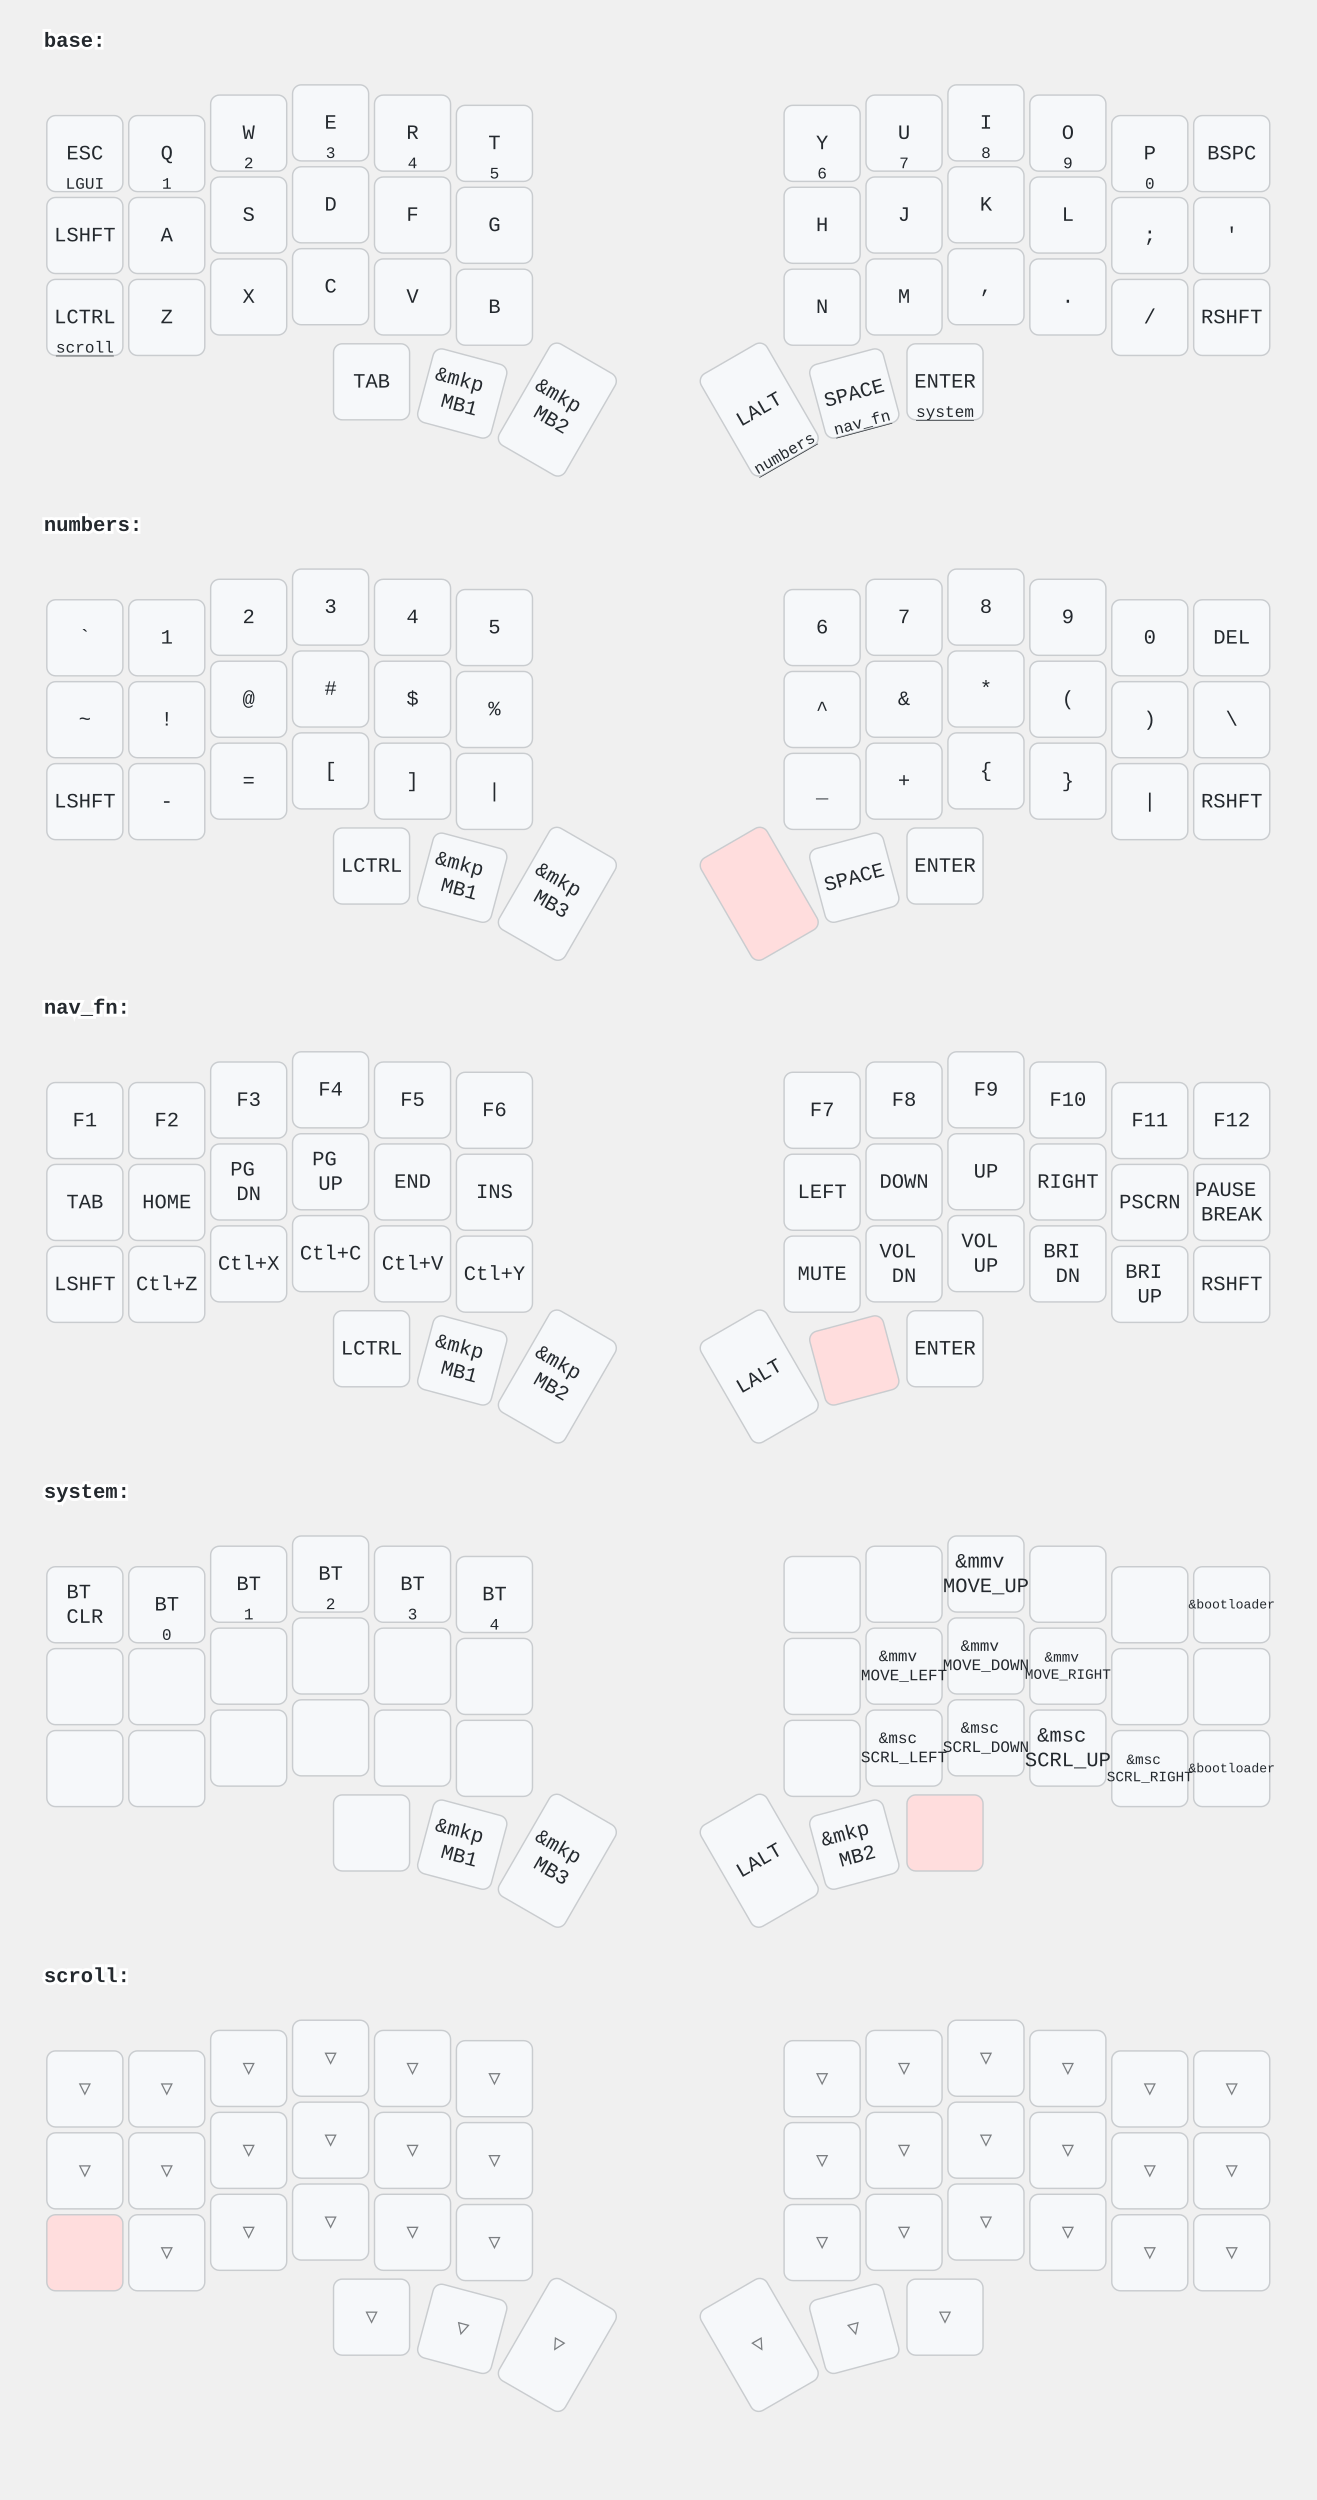
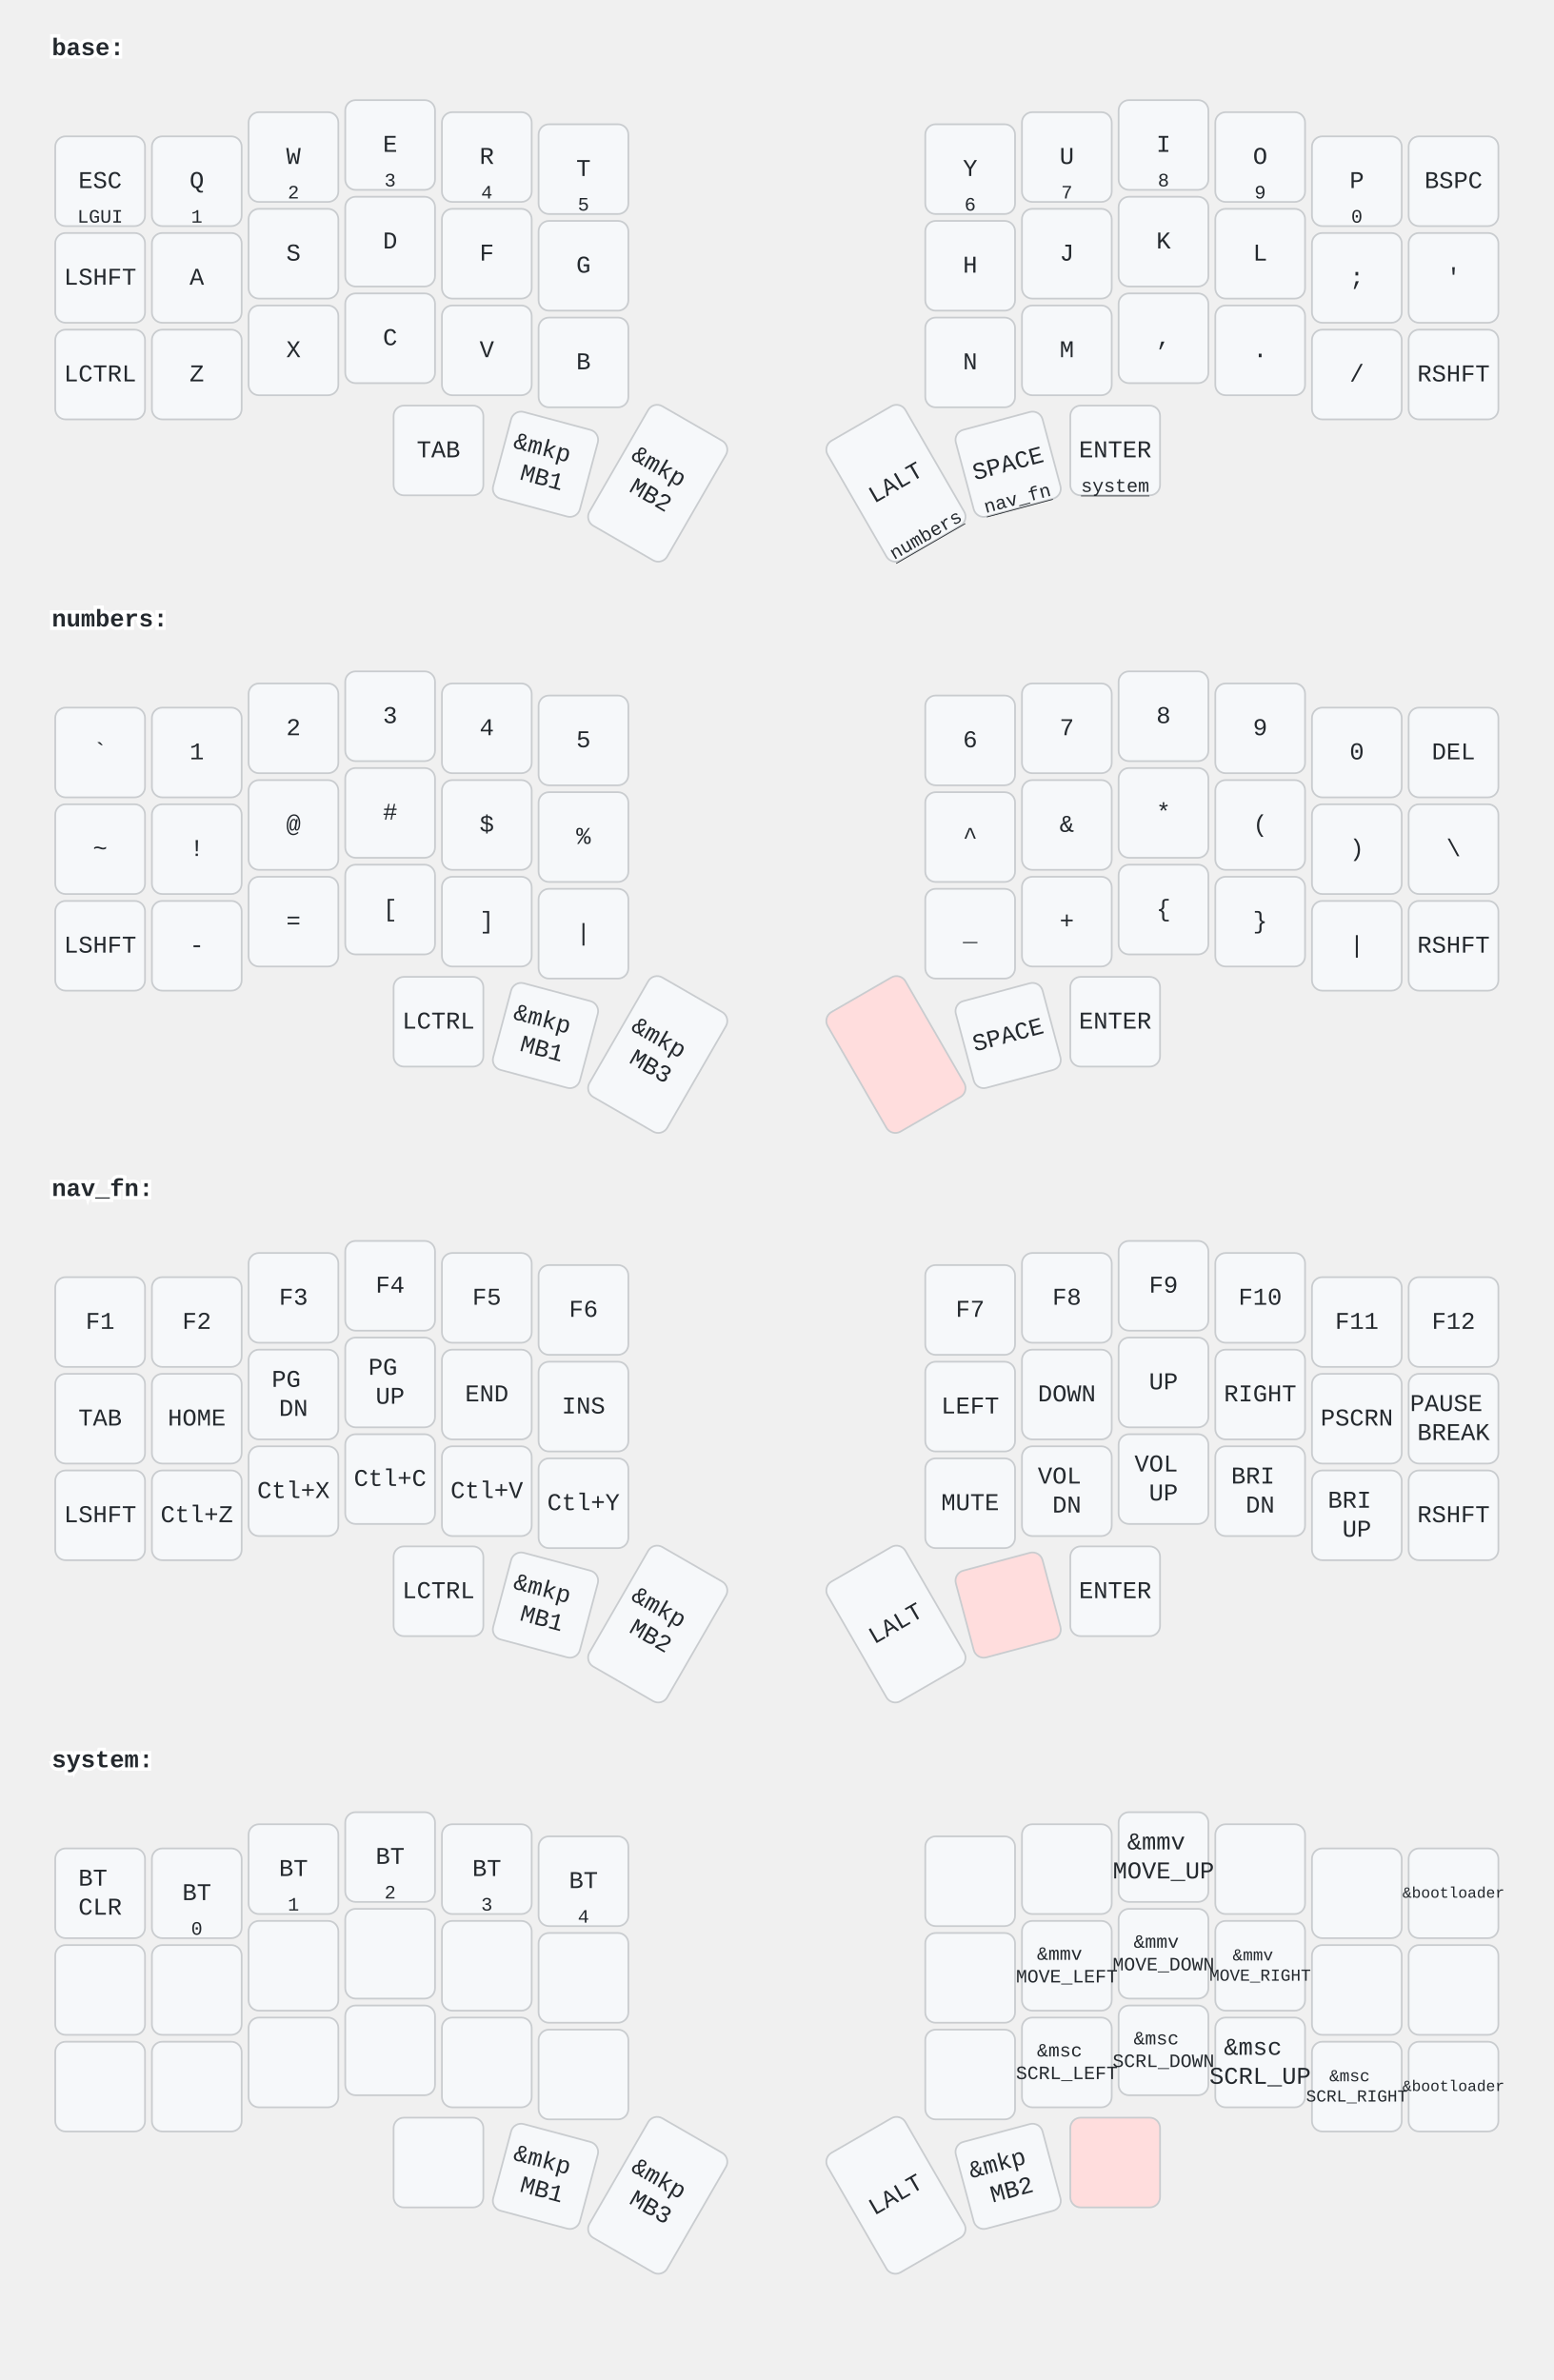
- <svg xmlns="http://www.w3.org/2000/svg" width="900" height="1709" viewBox="0 0 900 1709" class="keymap">
+ <svg xmlns="http://www.w3.org/2000/svg" width="900" height="1379" viewBox="0 0 900 1379" class="keymap">
  <style>/* inherit to force styles through use tags */
svg path {
    fill: inherit;
}

/* font and background color specifications */
svg.keymap {
    font-family: SFMono-Regular,Consolas,Liberation Mono,Menlo,monospace;
    font-size: 14px;
    font-kerning: normal;
    text-rendering: optimizeLegibility;
    fill: #24292e;
}

/* default key styling */
rect.key {
    fill: #f6f8fa;
}

rect.key, rect.combo {
    stroke: #c9cccf;
    stroke-width: 1;
}

/* default key side styling, only used is draw_key_sides is set */
rect.side {
    filter: brightness(90%);
}

/* color accent for combo boxes */
rect.combo, rect.combo-separate {
    fill: #cdf;
}

/* color accent for held keys */
rect.held, rect.combo.held {
    fill: #fdd;
}

/* color accent for ghost (optional) keys */
rect.ghost, rect.combo.ghost {
    stroke-dasharray: 4, 4;
    stroke-width: 2;
}

text {
    text-anchor: middle;
    dominant-baseline: middle;
}

/* styling for layer labels */
text.label {
    font-weight: bold;
    text-anchor: start;
    stroke: white;
    stroke-width: 4;
    paint-order: stroke;
}

/* styling for optional footer */
text.footer {
    text-anchor: end;
    dominant-baseline: auto;
    stroke: white;
    stroke-width: 4;
    paint-order: stroke;
}

/* styling for combo tap, and key non-tap label text */
text.combo, text.hold, text.shifted, text.left, text.right, text.tl, text.tr, text.bl, text.br {
    font-size: 11px;
}

text.hold, text.bl, text.br {
    text-anchor: middle;
    dominant-baseline: auto;
}

text.shifted, text.tl, text.tr {
    text-anchor: middle;
    dominant-baseline: hanging;
}

text.left, text.tl, text.bl {
    text-anchor: start;
}

text.right, text.tr, text.br {
    text-anchor: end;
}

text.layer-activator {
    text-decoration: underline;
}

/* styling for hold/shifted label text in combo box */
text.combo.hold, text.combo.shifted, text.combo.left, text.combo.right {
    font-size: 8px;
}

/* lighter symbol for transparent keys */
text.trans {
    fill: #7b7e81;
}

/* styling for combo dendrons */
path.combo {
    stroke-width: 1;
    stroke: gray;
    fill: none;
}

/* Start Tabler Icons Cleanup */
/* cannot use height/width with glyphs */
.icon-tabler &gt; path {
    fill: inherit;
    stroke: inherit;
    stroke-width: 2;
}
/* hide tabler's default box */
.icon-tabler &gt; path[stroke="none"][fill="none"] {
    visibility: hidden;
}
/* End Tabler Icons Cleanup */
</style>
  <g transform="translate(30, 0)" class="layer-base">
    <text x="0" y="28" class="label" id="base">base:</text>
    <g transform="translate(0, 56)">
      <g transform="translate(28, 49)" class="key keypos-0">
        <rect rx="6" ry="6" x="-26" y="-26" width="52" height="52" class="key" />
        <text x="0" y="0" class="key tap">ESC</text>
        <text x="0" y="24" class="key hold">LGUI</text>
      </g>
      <g transform="translate(84, 49)" class="key keypos-1">
        <rect rx="6" ry="6" x="-26" y="-26" width="52" height="52" class="key" />
        <text x="0" y="0" class="key tap">Q</text>
        <text x="0" y="24" class="key hold">1</text>
      </g>
      <g transform="translate(140, 35)" class="key keypos-2">
        <rect rx="6" ry="6" x="-26" y="-26" width="52" height="52" class="key" />
        <text x="0" y="0" class="key tap">W</text>
        <text x="0" y="24" class="key hold">2</text>
      </g>
      <g transform="translate(196, 28)" class="key keypos-3">
        <rect rx="6" ry="6" x="-26" y="-26" width="52" height="52" class="key" />
        <text x="0" y="0" class="key tap">E</text>
        <text x="0" y="24" class="key hold">3</text>
      </g>
      <g transform="translate(252, 35)" class="key keypos-4">
        <rect rx="6" ry="6" x="-26" y="-26" width="52" height="52" class="key" />
        <text x="0" y="0" class="key tap">R</text>
        <text x="0" y="24" class="key hold">4</text>
      </g>
      <g transform="translate(308, 42)" class="key keypos-5">
        <rect rx="6" ry="6" x="-26" y="-26" width="52" height="52" class="key" />
        <text x="0" y="0" class="key tap">T</text>
        <text x="0" y="24" class="key hold">5</text>
      </g>
      <g transform="translate(532, 42)" class="key keypos-6">
        <rect rx="6" ry="6" x="-26" y="-26" width="52" height="52" class="key" />
        <text x="0" y="0" class="key tap">Y</text>
        <text x="0" y="24" class="key hold">6</text>
      </g>
      <g transform="translate(588, 35)" class="key keypos-7">
        <rect rx="6" ry="6" x="-26" y="-26" width="52" height="52" class="key" />
        <text x="0" y="0" class="key tap">U</text>
        <text x="0" y="24" class="key hold">7</text>
      </g>
      <g transform="translate(644, 28)" class="key keypos-8">
        <rect rx="6" ry="6" x="-26" y="-26" width="52" height="52" class="key" />
        <text x="0" y="0" class="key tap">I</text>
        <text x="0" y="24" class="key hold">8</text>
      </g>
      <g transform="translate(700, 35)" class="key keypos-9">
        <rect rx="6" ry="6" x="-26" y="-26" width="52" height="52" class="key" />
        <text x="0" y="0" class="key tap">O</text>
        <text x="0" y="24" class="key hold">9</text>
      </g>
      <g transform="translate(756, 49)" class="key keypos-10">
        <rect rx="6" ry="6" x="-26" y="-26" width="52" height="52" class="key" />
        <text x="0" y="0" class="key tap">P</text>
        <text x="0" y="24" class="key hold">0</text>
      </g>
      <g transform="translate(812, 49)" class="key keypos-11">
        <rect rx="6" ry="6" x="-26" y="-26" width="52" height="52" class="key" />
        <text x="0" y="0" class="key tap">BSPC</text>
      </g>
      <g transform="translate(28, 105)" class="key keypos-12">
        <rect rx="6" ry="6" x="-26" y="-26" width="52" height="52" class="key" />
        <text x="0" y="0" class="key tap">LSHFT</text>
      </g>
      <g transform="translate(84, 105)" class="key keypos-13">
        <rect rx="6" ry="6" x="-26" y="-26" width="52" height="52" class="key" />
        <text x="0" y="0" class="key tap">A</text>
      </g>
      <g transform="translate(140, 91)" class="key keypos-14">
        <rect rx="6" ry="6" x="-26" y="-26" width="52" height="52" class="key" />
        <text x="0" y="0" class="key tap">S</text>
      </g>
      <g transform="translate(196, 84)" class="key keypos-15">
        <rect rx="6" ry="6" x="-26" y="-26" width="52" height="52" class="key" />
        <text x="0" y="0" class="key tap">D</text>
      </g>
      <g transform="translate(252, 91)" class="key keypos-16">
        <rect rx="6" ry="6" x="-26" y="-26" width="52" height="52" class="key" />
        <text x="0" y="0" class="key tap">F</text>
      </g>
      <g transform="translate(308, 98)" class="key keypos-17">
        <rect rx="6" ry="6" x="-26" y="-26" width="52" height="52" class="key" />
        <text x="0" y="0" class="key tap">G</text>
      </g>
      <g transform="translate(532, 98)" class="key keypos-18">
        <rect rx="6" ry="6" x="-26" y="-26" width="52" height="52" class="key" />
        <text x="0" y="0" class="key tap">H</text>
      </g>
      <g transform="translate(588, 91)" class="key keypos-19">
        <rect rx="6" ry="6" x="-26" y="-26" width="52" height="52" class="key" />
        <text x="0" y="0" class="key tap">J</text>
      </g>
      <g transform="translate(644, 84)" class="key keypos-20">
        <rect rx="6" ry="6" x="-26" y="-26" width="52" height="52" class="key" />
        <text x="0" y="0" class="key tap">K</text>
      </g>
      <g transform="translate(700, 91)" class="key keypos-21">
        <rect rx="6" ry="6" x="-26" y="-26" width="52" height="52" class="key" />
        <text x="0" y="0" class="key tap">L</text>
      </g>
      <g transform="translate(756, 105)" class="key keypos-22">
        <rect rx="6" ry="6" x="-26" y="-26" width="52" height="52" class="key" />
        <text x="0" y="0" class="key tap">;</text>
      </g>
      <g transform="translate(812, 105)" class="key keypos-23">
        <rect rx="6" ry="6" x="-26" y="-26" width="52" height="52" class="key" />
        <text x="0" y="0" class="key tap">'</text>
      </g>
      <g transform="translate(28, 161)" class="key keypos-24">
        <rect rx="6" ry="6" x="-26" y="-26" width="52" height="52" class="key" />
        <text x="0" y="0" class="key tap">LCTRL</text>
-         <a href="#scroll">
-           <text x="0" y="24" class="key hold layer-activator">scroll</text>
-         </a>
      </g>
      <g transform="translate(84, 161)" class="key keypos-25">
        <rect rx="6" ry="6" x="-26" y="-26" width="52" height="52" class="key" />
        <text x="0" y="0" class="key tap">Z</text>
      </g>
      <g transform="translate(140, 147)" class="key keypos-26">
        <rect rx="6" ry="6" x="-26" y="-26" width="52" height="52" class="key" />
        <text x="0" y="0" class="key tap">X</text>
      </g>
      <g transform="translate(196, 140)" class="key keypos-27">
        <rect rx="6" ry="6" x="-26" y="-26" width="52" height="52" class="key" />
        <text x="0" y="0" class="key tap">C</text>
      </g>
      <g transform="translate(252, 147)" class="key keypos-28">
        <rect rx="6" ry="6" x="-26" y="-26" width="52" height="52" class="key" />
        <text x="0" y="0" class="key tap">V</text>
      </g>
      <g transform="translate(308, 154)" class="key keypos-29">
        <rect rx="6" ry="6" x="-26" y="-26" width="52" height="52" class="key" />
        <text x="0" y="0" class="key tap">B</text>
      </g>
      <g transform="translate(532, 154)" class="key keypos-30">
        <rect rx="6" ry="6" x="-26" y="-26" width="52" height="52" class="key" />
        <text x="0" y="0" class="key tap">N</text>
      </g>
      <g transform="translate(588, 147)" class="key keypos-31">
        <rect rx="6" ry="6" x="-26" y="-26" width="52" height="52" class="key" />
        <text x="0" y="0" class="key tap">M</text>
      </g>
      <g transform="translate(644, 140)" class="key keypos-32">
        <rect rx="6" ry="6" x="-26" y="-26" width="52" height="52" class="key" />
        <text x="0" y="0" class="key tap">,</text>
      </g>
      <g transform="translate(700, 147)" class="key keypos-33">
        <rect rx="6" ry="6" x="-26" y="-26" width="52" height="52" class="key" />
        <text x="0" y="0" class="key tap">.</text>
      </g>
      <g transform="translate(756, 161)" class="key keypos-34">
        <rect rx="6" ry="6" x="-26" y="-26" width="52" height="52" class="key" />
        <text x="0" y="0" class="key tap">/</text>
      </g>
      <g transform="translate(812, 161)" class="key keypos-35">
        <rect rx="6" ry="6" x="-26" y="-26" width="52" height="52" class="key" />
        <text x="0" y="0" class="key tap">RSHFT</text>
      </g>
      <g transform="translate(224, 205)" class="key keypos-36">
        <rect rx="6" ry="6" x="-26" y="-26" width="52" height="52" class="key" />
        <text x="0" y="0" class="key tap">TAB</text>
      </g>
      <g transform="translate(286, 213) rotate(15.0)" class="key keypos-37">
        <rect rx="6" ry="6" x="-26" y="-26" width="52" height="52" class="key" />
        <text x="0" y="0" class="key tap">
          <tspan x="0" dy="-0.6em">&amp;mkp</tspan>
          <tspan x="0" dy="1.2em">MB1</tspan>
        </text>
      </g>
      <g transform="translate(351, 224) rotate(30.0)" class="key keypos-38">
        <rect rx="6" ry="6" x="-26" y="-40" width="52" height="80" class="key" />
        <text x="0" y="0" class="key tap">
          <tspan x="0" dy="-0.6em">&amp;mkp</tspan>
          <tspan x="0" dy="1.2em">MB2</tspan>
        </text>
      </g>
      <g transform="translate(489, 224) rotate(-30.0)" class="key keypos-39">
        <rect rx="6" ry="6" x="-26" y="-40" width="52" height="80" class="key" />
        <text x="0" y="0" class="key tap">LALT</text>
        <a href="#numbers">
          <text x="0" y="38" class="key hold layer-activator">numbers</text>
        </a>
      </g>
      <g transform="translate(554, 213) rotate(-15.0)" class="key keypos-40">
        <rect rx="6" ry="6" x="-26" y="-26" width="52" height="52" class="key" />
        <text x="0" y="0" class="key tap">SPACE</text>
        <a href="#nav_fn">
          <text x="0" y="24" class="key hold layer-activator">nav_fn</text>
        </a>
      </g>
      <g transform="translate(616, 205)" class="key keypos-41">
        <rect rx="6" ry="6" x="-26" y="-26" width="52" height="52" class="key" />
        <text x="0" y="0" class="key tap">ENTER</text>
        <a href="#system">
          <text x="0" y="24" class="key hold layer-activator">system</text>
        </a>
      </g>
    </g>
  </g>
  <g transform="translate(30, 331)" class="layer-numbers">
    <text x="0" y="28" class="label" id="numbers">numbers:</text>
    <g transform="translate(0, 56)">
      <g transform="translate(28, 49)" class="key keypos-0">
        <rect rx="6" ry="6" x="-26" y="-26" width="52" height="52" class="key" />
        <text x="0" y="0" class="key tap">`</text>
      </g>
      <g transform="translate(84, 49)" class="key keypos-1">
        <rect rx="6" ry="6" x="-26" y="-26" width="52" height="52" class="key" />
        <text x="0" y="0" class="key tap">1</text>
      </g>
      <g transform="translate(140, 35)" class="key keypos-2">
        <rect rx="6" ry="6" x="-26" y="-26" width="52" height="52" class="key" />
        <text x="0" y="0" class="key tap">2</text>
      </g>
      <g transform="translate(196, 28)" class="key keypos-3">
        <rect rx="6" ry="6" x="-26" y="-26" width="52" height="52" class="key" />
        <text x="0" y="0" class="key tap">3</text>
      </g>
      <g transform="translate(252, 35)" class="key keypos-4">
        <rect rx="6" ry="6" x="-26" y="-26" width="52" height="52" class="key" />
        <text x="0" y="0" class="key tap">4</text>
      </g>
      <g transform="translate(308, 42)" class="key keypos-5">
        <rect rx="6" ry="6" x="-26" y="-26" width="52" height="52" class="key" />
        <text x="0" y="0" class="key tap">5</text>
      </g>
      <g transform="translate(532, 42)" class="key keypos-6">
        <rect rx="6" ry="6" x="-26" y="-26" width="52" height="52" class="key" />
        <text x="0" y="0" class="key tap">6</text>
      </g>
      <g transform="translate(588, 35)" class="key keypos-7">
        <rect rx="6" ry="6" x="-26" y="-26" width="52" height="52" class="key" />
        <text x="0" y="0" class="key tap">7</text>
      </g>
      <g transform="translate(644, 28)" class="key keypos-8">
        <rect rx="6" ry="6" x="-26" y="-26" width="52" height="52" class="key" />
        <text x="0" y="0" class="key tap">8</text>
      </g>
      <g transform="translate(700, 35)" class="key keypos-9">
        <rect rx="6" ry="6" x="-26" y="-26" width="52" height="52" class="key" />
        <text x="0" y="0" class="key tap">9</text>
      </g>
      <g transform="translate(756, 49)" class="key keypos-10">
        <rect rx="6" ry="6" x="-26" y="-26" width="52" height="52" class="key" />
        <text x="0" y="0" class="key tap">0</text>
      </g>
      <g transform="translate(812, 49)" class="key keypos-11">
        <rect rx="6" ry="6" x="-26" y="-26" width="52" height="52" class="key" />
        <text x="0" y="0" class="key tap">DEL</text>
      </g>
      <g transform="translate(28, 105)" class="key keypos-12">
        <rect rx="6" ry="6" x="-26" y="-26" width="52" height="52" class="key" />
        <text x="0" y="0" class="key tap">~</text>
      </g>
      <g transform="translate(84, 105)" class="key keypos-13">
        <rect rx="6" ry="6" x="-26" y="-26" width="52" height="52" class="key" />
        <text x="0" y="0" class="key tap">!</text>
      </g>
      <g transform="translate(140, 91)" class="key keypos-14">
        <rect rx="6" ry="6" x="-26" y="-26" width="52" height="52" class="key" />
        <text x="0" y="0" class="key tap">@</text>
      </g>
      <g transform="translate(196, 84)" class="key keypos-15">
        <rect rx="6" ry="6" x="-26" y="-26" width="52" height="52" class="key" />
        <text x="0" y="0" class="key tap">#</text>
      </g>
      <g transform="translate(252, 91)" class="key keypos-16">
        <rect rx="6" ry="6" x="-26" y="-26" width="52" height="52" class="key" />
        <text x="0" y="0" class="key tap">$</text>
      </g>
      <g transform="translate(308, 98)" class="key keypos-17">
        <rect rx="6" ry="6" x="-26" y="-26" width="52" height="52" class="key" />
        <text x="0" y="0" class="key tap">%</text>
      </g>
      <g transform="translate(532, 98)" class="key keypos-18">
        <rect rx="6" ry="6" x="-26" y="-26" width="52" height="52" class="key" />
        <text x="0" y="0" class="key tap">^</text>
      </g>
      <g transform="translate(588, 91)" class="key keypos-19">
        <rect rx="6" ry="6" x="-26" y="-26" width="52" height="52" class="key" />
        <text x="0" y="0" class="key tap">&amp;</text>
      </g>
      <g transform="translate(644, 84)" class="key keypos-20">
        <rect rx="6" ry="6" x="-26" y="-26" width="52" height="52" class="key" />
        <text x="0" y="0" class="key tap">*</text>
      </g>
      <g transform="translate(700, 91)" class="key keypos-21">
        <rect rx="6" ry="6" x="-26" y="-26" width="52" height="52" class="key" />
        <text x="0" y="0" class="key tap">(</text>
      </g>
      <g transform="translate(756, 105)" class="key keypos-22">
        <rect rx="6" ry="6" x="-26" y="-26" width="52" height="52" class="key" />
        <text x="0" y="0" class="key tap">)</text>
      </g>
      <g transform="translate(812, 105)" class="key keypos-23">
        <rect rx="6" ry="6" x="-26" y="-26" width="52" height="52" class="key" />
        <text x="0" y="0" class="key tap">\</text>
      </g>
      <g transform="translate(28, 161)" class="key keypos-24">
        <rect rx="6" ry="6" x="-26" y="-26" width="52" height="52" class="key" />
        <text x="0" y="0" class="key tap">LSHFT</text>
      </g>
      <g transform="translate(84, 161)" class="key keypos-25">
        <rect rx="6" ry="6" x="-26" y="-26" width="52" height="52" class="key" />
        <text x="0" y="0" class="key tap">-</text>
      </g>
      <g transform="translate(140, 147)" class="key keypos-26">
        <rect rx="6" ry="6" x="-26" y="-26" width="52" height="52" class="key" />
        <text x="0" y="0" class="key tap">=</text>
      </g>
      <g transform="translate(196, 140)" class="key keypos-27">
        <rect rx="6" ry="6" x="-26" y="-26" width="52" height="52" class="key" />
        <text x="0" y="0" class="key tap">[</text>
      </g>
      <g transform="translate(252, 147)" class="key keypos-28">
        <rect rx="6" ry="6" x="-26" y="-26" width="52" height="52" class="key" />
        <text x="0" y="0" class="key tap">]</text>
      </g>
      <g transform="translate(308, 154)" class="key keypos-29">
        <rect rx="6" ry="6" x="-26" y="-26" width="52" height="52" class="key" />
        <text x="0" y="0" class="key tap">|</text>
      </g>
      <g transform="translate(532, 154)" class="key keypos-30">
        <rect rx="6" ry="6" x="-26" y="-26" width="52" height="52" class="key" />
        <text x="0" y="0" class="key tap">_</text>
      </g>
      <g transform="translate(588, 147)" class="key keypos-31">
        <rect rx="6" ry="6" x="-26" y="-26" width="52" height="52" class="key" />
        <text x="0" y="0" class="key tap">+</text>
      </g>
      <g transform="translate(644, 140)" class="key keypos-32">
        <rect rx="6" ry="6" x="-26" y="-26" width="52" height="52" class="key" />
        <text x="0" y="0" class="key tap">{</text>
      </g>
      <g transform="translate(700, 147)" class="key keypos-33">
        <rect rx="6" ry="6" x="-26" y="-26" width="52" height="52" class="key" />
        <text x="0" y="0" class="key tap">}</text>
      </g>
      <g transform="translate(756, 161)" class="key keypos-34">
        <rect rx="6" ry="6" x="-26" y="-26" width="52" height="52" class="key" />
        <text x="0" y="0" class="key tap">|</text>
      </g>
      <g transform="translate(812, 161)" class="key keypos-35">
        <rect rx="6" ry="6" x="-26" y="-26" width="52" height="52" class="key" />
        <text x="0" y="0" class="key tap">RSHFT</text>
      </g>
      <g transform="translate(224, 205)" class="key keypos-36">
        <rect rx="6" ry="6" x="-26" y="-26" width="52" height="52" class="key" />
        <text x="0" y="0" class="key tap">LCTRL</text>
      </g>
      <g transform="translate(286, 213) rotate(15.0)" class="key keypos-37">
        <rect rx="6" ry="6" x="-26" y="-26" width="52" height="52" class="key" />
        <text x="0" y="0" class="key tap">
          <tspan x="0" dy="-0.6em">&amp;mkp</tspan>
          <tspan x="0" dy="1.2em">MB1</tspan>
        </text>
      </g>
      <g transform="translate(351, 224) rotate(30.0)" class="key keypos-38">
        <rect rx="6" ry="6" x="-26" y="-40" width="52" height="80" class="key" />
        <text x="0" y="0" class="key tap">
          <tspan x="0" dy="-0.6em">&amp;mkp</tspan>
          <tspan x="0" dy="1.2em">MB3</tspan>
        </text>
      </g>
      <g transform="translate(489, 224) rotate(-30.0)" class="key held keypos-39">
        <rect rx="6" ry="6" x="-26" y="-40" width="52" height="80" class="key held" />
      </g>
      <g transform="translate(554, 213) rotate(-15.0)" class="key keypos-40">
        <rect rx="6" ry="6" x="-26" y="-26" width="52" height="52" class="key" />
        <text x="0" y="0" class="key tap">SPACE</text>
      </g>
      <g transform="translate(616, 205)" class="key keypos-41">
        <rect rx="6" ry="6" x="-26" y="-26" width="52" height="52" class="key" />
        <text x="0" y="0" class="key tap">ENTER</text>
      </g>
    </g>
  </g>
  <g transform="translate(30, 661)" class="layer-nav_fn">
    <text x="0" y="28" class="label" id="nav_fn">nav_fn:</text>
    <g transform="translate(0, 56)">
      <g transform="translate(28, 49)" class="key keypos-0">
        <rect rx="6" ry="6" x="-26" y="-26" width="52" height="52" class="key" />
        <text x="0" y="0" class="key tap">F1</text>
      </g>
      <g transform="translate(84, 49)" class="key keypos-1">
        <rect rx="6" ry="6" x="-26" y="-26" width="52" height="52" class="key" />
        <text x="0" y="0" class="key tap">F2</text>
      </g>
      <g transform="translate(140, 35)" class="key keypos-2">
        <rect rx="6" ry="6" x="-26" y="-26" width="52" height="52" class="key" />
        <text x="0" y="0" class="key tap">F3</text>
      </g>
      <g transform="translate(196, 28)" class="key keypos-3">
        <rect rx="6" ry="6" x="-26" y="-26" width="52" height="52" class="key" />
        <text x="0" y="0" class="key tap">F4</text>
      </g>
      <g transform="translate(252, 35)" class="key keypos-4">
        <rect rx="6" ry="6" x="-26" y="-26" width="52" height="52" class="key" />
        <text x="0" y="0" class="key tap">F5</text>
      </g>
      <g transform="translate(308, 42)" class="key keypos-5">
        <rect rx="6" ry="6" x="-26" y="-26" width="52" height="52" class="key" />
        <text x="0" y="0" class="key tap">F6</text>
      </g>
      <g transform="translate(532, 42)" class="key keypos-6">
        <rect rx="6" ry="6" x="-26" y="-26" width="52" height="52" class="key" />
        <text x="0" y="0" class="key tap">F7</text>
      </g>
      <g transform="translate(588, 35)" class="key keypos-7">
        <rect rx="6" ry="6" x="-26" y="-26" width="52" height="52" class="key" />
        <text x="0" y="0" class="key tap">F8</text>
      </g>
      <g transform="translate(644, 28)" class="key keypos-8">
        <rect rx="6" ry="6" x="-26" y="-26" width="52" height="52" class="key" />
        <text x="0" y="0" class="key tap">F9</text>
      </g>
      <g transform="translate(700, 35)" class="key keypos-9">
        <rect rx="6" ry="6" x="-26" y="-26" width="52" height="52" class="key" />
        <text x="0" y="0" class="key tap">F10</text>
      </g>
      <g transform="translate(756, 49)" class="key keypos-10">
        <rect rx="6" ry="6" x="-26" y="-26" width="52" height="52" class="key" />
        <text x="0" y="0" class="key tap">F11</text>
      </g>
      <g transform="translate(812, 49)" class="key keypos-11">
        <rect rx="6" ry="6" x="-26" y="-26" width="52" height="52" class="key" />
        <text x="0" y="0" class="key tap">F12</text>
      </g>
      <g transform="translate(28, 105)" class="key keypos-12">
        <rect rx="6" ry="6" x="-26" y="-26" width="52" height="52" class="key" />
        <text x="0" y="0" class="key tap">TAB</text>
      </g>
      <g transform="translate(84, 105)" class="key keypos-13">
        <rect rx="6" ry="6" x="-26" y="-26" width="52" height="52" class="key" />
        <text x="0" y="0" class="key tap">HOME</text>
      </g>
      <g transform="translate(140, 91)" class="key keypos-14">
        <rect rx="6" ry="6" x="-26" y="-26" width="52" height="52" class="key" />
        <text x="0" y="0" class="key tap">
          <tspan x="0" dy="-0.6em">PG</tspan>
          <tspan x="0" dy="1.2em">DN</tspan>
        </text>
      </g>
      <g transform="translate(196, 84)" class="key keypos-15">
        <rect rx="6" ry="6" x="-26" y="-26" width="52" height="52" class="key" />
        <text x="0" y="0" class="key tap">
          <tspan x="0" dy="-0.6em">PG</tspan>
          <tspan x="0" dy="1.2em">UP</tspan>
        </text>
      </g>
      <g transform="translate(252, 91)" class="key keypos-16">
        <rect rx="6" ry="6" x="-26" y="-26" width="52" height="52" class="key" />
        <text x="0" y="0" class="key tap">END</text>
      </g>
      <g transform="translate(308, 98)" class="key keypos-17">
        <rect rx="6" ry="6" x="-26" y="-26" width="52" height="52" class="key" />
        <text x="0" y="0" class="key tap">INS</text>
      </g>
      <g transform="translate(532, 98)" class="key keypos-18">
        <rect rx="6" ry="6" x="-26" y="-26" width="52" height="52" class="key" />
        <text x="0" y="0" class="key tap">LEFT</text>
      </g>
      <g transform="translate(588, 91)" class="key keypos-19">
        <rect rx="6" ry="6" x="-26" y="-26" width="52" height="52" class="key" />
        <text x="0" y="0" class="key tap">DOWN</text>
      </g>
      <g transform="translate(644, 84)" class="key keypos-20">
        <rect rx="6" ry="6" x="-26" y="-26" width="52" height="52" class="key" />
        <text x="0" y="0" class="key tap">UP</text>
      </g>
      <g transform="translate(700, 91)" class="key keypos-21">
        <rect rx="6" ry="6" x="-26" y="-26" width="52" height="52" class="key" />
        <text x="0" y="0" class="key tap">RIGHT</text>
      </g>
      <g transform="translate(756, 105)" class="key keypos-22">
        <rect rx="6" ry="6" x="-26" y="-26" width="52" height="52" class="key" />
        <text x="0" y="0" class="key tap">PSCRN</text>
      </g>
      <g transform="translate(812, 105)" class="key keypos-23">
        <rect rx="6" ry="6" x="-26" y="-26" width="52" height="52" class="key" />
        <text x="0" y="0" class="key tap">
          <tspan x="0" dy="-0.6em">PAUSE</tspan>
          <tspan x="0" dy="1.2em">BREAK</tspan>
        </text>
      </g>
      <g transform="translate(28, 161)" class="key keypos-24">
        <rect rx="6" ry="6" x="-26" y="-26" width="52" height="52" class="key" />
        <text x="0" y="0" class="key tap">LSHFT</text>
      </g>
      <g transform="translate(84, 161)" class="key keypos-25">
        <rect rx="6" ry="6" x="-26" y="-26" width="52" height="52" class="key" />
        <text x="0" y="0" class="key tap">Ctl+Z</text>
      </g>
      <g transform="translate(140, 147)" class="key keypos-26">
        <rect rx="6" ry="6" x="-26" y="-26" width="52" height="52" class="key" />
        <text x="0" y="0" class="key tap">Ctl+X</text>
      </g>
      <g transform="translate(196, 140)" class="key keypos-27">
        <rect rx="6" ry="6" x="-26" y="-26" width="52" height="52" class="key" />
        <text x="0" y="0" class="key tap">Ctl+C</text>
      </g>
      <g transform="translate(252, 147)" class="key keypos-28">
        <rect rx="6" ry="6" x="-26" y="-26" width="52" height="52" class="key" />
        <text x="0" y="0" class="key tap">Ctl+V</text>
      </g>
      <g transform="translate(308, 154)" class="key keypos-29">
        <rect rx="6" ry="6" x="-26" y="-26" width="52" height="52" class="key" />
        <text x="0" y="0" class="key tap">Ctl+Y</text>
      </g>
      <g transform="translate(532, 154)" class="key keypos-30">
        <rect rx="6" ry="6" x="-26" y="-26" width="52" height="52" class="key" />
        <text x="0" y="0" class="key tap">MUTE</text>
      </g>
      <g transform="translate(588, 147)" class="key keypos-31">
        <rect rx="6" ry="6" x="-26" y="-26" width="52" height="52" class="key" />
        <text x="0" y="0" class="key tap">
          <tspan x="0" dy="-0.6em">VOL</tspan>
          <tspan x="0" dy="1.2em">DN</tspan>
        </text>
      </g>
      <g transform="translate(644, 140)" class="key keypos-32">
        <rect rx="6" ry="6" x="-26" y="-26" width="52" height="52" class="key" />
        <text x="0" y="0" class="key tap">
          <tspan x="0" dy="-0.6em">VOL</tspan>
          <tspan x="0" dy="1.2em">UP</tspan>
        </text>
      </g>
      <g transform="translate(700, 147)" class="key keypos-33">
        <rect rx="6" ry="6" x="-26" y="-26" width="52" height="52" class="key" />
        <text x="0" y="0" class="key tap">
          <tspan x="0" dy="-0.6em">BRI</tspan>
          <tspan x="0" dy="1.2em">DN</tspan>
        </text>
      </g>
      <g transform="translate(756, 161)" class="key keypos-34">
        <rect rx="6" ry="6" x="-26" y="-26" width="52" height="52" class="key" />
        <text x="0" y="0" class="key tap">
          <tspan x="0" dy="-0.6em">BRI</tspan>
          <tspan x="0" dy="1.2em">UP</tspan>
        </text>
      </g>
      <g transform="translate(812, 161)" class="key keypos-35">
        <rect rx="6" ry="6" x="-26" y="-26" width="52" height="52" class="key" />
        <text x="0" y="0" class="key tap">RSHFT</text>
      </g>
      <g transform="translate(224, 205)" class="key keypos-36">
        <rect rx="6" ry="6" x="-26" y="-26" width="52" height="52" class="key" />
        <text x="0" y="0" class="key tap">LCTRL</text>
      </g>
      <g transform="translate(286, 213) rotate(15.0)" class="key keypos-37">
        <rect rx="6" ry="6" x="-26" y="-26" width="52" height="52" class="key" />
        <text x="0" y="0" class="key tap">
          <tspan x="0" dy="-0.6em">&amp;mkp</tspan>
          <tspan x="0" dy="1.2em">MB1</tspan>
        </text>
      </g>
      <g transform="translate(351, 224) rotate(30.0)" class="key keypos-38">
        <rect rx="6" ry="6" x="-26" y="-40" width="52" height="80" class="key" />
        <text x="0" y="0" class="key tap">
          <tspan x="0" dy="-0.6em">&amp;mkp</tspan>
          <tspan x="0" dy="1.2em">MB2</tspan>
        </text>
      </g>
      <g transform="translate(489, 224) rotate(-30.0)" class="key keypos-39">
        <rect rx="6" ry="6" x="-26" y="-40" width="52" height="80" class="key" />
        <text x="0" y="0" class="key tap">LALT</text>
      </g>
      <g transform="translate(554, 213) rotate(-15.0)" class="key held keypos-40">
        <rect rx="6" ry="6" x="-26" y="-26" width="52" height="52" class="key held" />
      </g>
      <g transform="translate(616, 205)" class="key keypos-41">
        <rect rx="6" ry="6" x="-26" y="-26" width="52" height="52" class="key" />
        <text x="0" y="0" class="key tap">ENTER</text>
      </g>
    </g>
  </g>
  <g transform="translate(30, 992)" class="layer-system">
    <text x="0" y="28" class="label" id="system">system:</text>
    <g transform="translate(0, 56)">
      <g transform="translate(28, 49)" class="key keypos-0">
        <rect rx="6" ry="6" x="-26" y="-26" width="52" height="52" class="key" />
        <text x="0" y="0" class="key tap">
          <tspan x="0" dy="-0.6em">BT</tspan>
          <tspan x="0" dy="1.2em">CLR</tspan>
        </text>
      </g>
      <g transform="translate(84, 49)" class="key keypos-1">
        <rect rx="6" ry="6" x="-26" y="-26" width="52" height="52" class="key" />
        <text x="0" y="0" class="key tap">BT</text>
        <text x="0" y="24" class="key hold">0</text>
      </g>
      <g transform="translate(140, 35)" class="key keypos-2">
        <rect rx="6" ry="6" x="-26" y="-26" width="52" height="52" class="key" />
        <text x="0" y="0" class="key tap">BT</text>
        <text x="0" y="24" class="key hold">1</text>
      </g>
      <g transform="translate(196, 28)" class="key keypos-3">
        <rect rx="6" ry="6" x="-26" y="-26" width="52" height="52" class="key" />
        <text x="0" y="0" class="key tap">BT</text>
        <text x="0" y="24" class="key hold">2</text>
      </g>
      <g transform="translate(252, 35)" class="key keypos-4">
        <rect rx="6" ry="6" x="-26" y="-26" width="52" height="52" class="key" />
        <text x="0" y="0" class="key tap">BT</text>
        <text x="0" y="24" class="key hold">3</text>
      </g>
      <g transform="translate(308, 42)" class="key keypos-5">
        <rect rx="6" ry="6" x="-26" y="-26" width="52" height="52" class="key" />
        <text x="0" y="0" class="key tap">BT</text>
        <text x="0" y="24" class="key hold">4</text>
      </g>
      <g transform="translate(532, 42)" class="key keypos-6">
        <rect rx="6" ry="6" x="-26" y="-26" width="52" height="52" class="key" />
      </g>
      <g transform="translate(588, 35)" class="key keypos-7">
        <rect rx="6" ry="6" x="-26" y="-26" width="52" height="52" class="key" />
      </g>
      <g transform="translate(644, 28)" class="key keypos-8">
        <rect rx="6" ry="6" x="-26" y="-26" width="52" height="52" class="key" />
        <text x="0" y="0" class="key tap">
          <tspan x="0" dy="-0.6em">&amp;mmv</tspan>
          <tspan x="0" dy="1.2em">MOVE_UP</tspan>
        </text>
      </g>
      <g transform="translate(700, 35)" class="key keypos-9">
        <rect rx="6" ry="6" x="-26" y="-26" width="52" height="52" class="key" />
      </g>
      <g transform="translate(756, 49)" class="key keypos-10">
        <rect rx="6" ry="6" x="-26" y="-26" width="52" height="52" class="key" />
      </g>
      <g transform="translate(812, 49)" class="key keypos-11">
        <rect rx="6" ry="6" x="-26" y="-26" width="52" height="52" class="key" />
        <text x="0" y="0" class="key tap">
          <tspan style="font-size: 64%">&amp;bootloader</tspan>
        </text>
      </g>
      <g transform="translate(28, 105)" class="key keypos-12">
        <rect rx="6" ry="6" x="-26" y="-26" width="52" height="52" class="key" />
      </g>
      <g transform="translate(84, 105)" class="key keypos-13">
        <rect rx="6" ry="6" x="-26" y="-26" width="52" height="52" class="key" />
      </g>
      <g transform="translate(140, 91)" class="key keypos-14">
        <rect rx="6" ry="6" x="-26" y="-26" width="52" height="52" class="key" />
      </g>
      <g transform="translate(196, 84)" class="key keypos-15">
        <rect rx="6" ry="6" x="-26" y="-26" width="52" height="52" class="key" />
      </g>
      <g transform="translate(252, 91)" class="key keypos-16">
        <rect rx="6" ry="6" x="-26" y="-26" width="52" height="52" class="key" />
      </g>
      <g transform="translate(308, 98)" class="key keypos-17">
        <rect rx="6" ry="6" x="-26" y="-26" width="52" height="52" class="key" />
      </g>
      <g transform="translate(532, 98)" class="key keypos-18">
        <rect rx="6" ry="6" x="-26" y="-26" width="52" height="52" class="key" />
      </g>
      <g transform="translate(588, 91)" class="key keypos-19">
        <rect rx="6" ry="6" x="-26" y="-26" width="52" height="52" class="key" />
        <text x="0" y="0" class="key tap">
          <tspan x="0" dy="-0.6em" style="font-size: 78%">&amp;mmv</tspan>
          <tspan x="0" dy="1.2em" style="font-size: 78%">MOVE_LEFT</tspan>
        </text>
      </g>
      <g transform="translate(644, 84)" class="key keypos-20">
        <rect rx="6" ry="6" x="-26" y="-26" width="52" height="52" class="key" />
        <text x="0" y="0" class="key tap">
          <tspan x="0" dy="-0.6em" style="font-size: 78%">&amp;mmv</tspan>
          <tspan x="0" dy="1.2em" style="font-size: 78%">MOVE_DOWN</tspan>
        </text>
      </g>
      <g transform="translate(700, 91)" class="key keypos-21">
        <rect rx="6" ry="6" x="-26" y="-26" width="52" height="52" class="key" />
        <text x="0" y="0" class="key tap">
          <tspan x="0" dy="-0.6em" style="font-size: 70%">&amp;mmv</tspan>
          <tspan x="0" dy="1.2em" style="font-size: 70%">MOVE_RIGHT</tspan>
        </text>
      </g>
      <g transform="translate(756, 105)" class="key keypos-22">
        <rect rx="6" ry="6" x="-26" y="-26" width="52" height="52" class="key" />
      </g>
      <g transform="translate(812, 105)" class="key keypos-23">
        <rect rx="6" ry="6" x="-26" y="-26" width="52" height="52" class="key" />
      </g>
      <g transform="translate(28, 161)" class="key keypos-24">
        <rect rx="6" ry="6" x="-26" y="-26" width="52" height="52" class="key" />
      </g>
      <g transform="translate(84, 161)" class="key keypos-25">
        <rect rx="6" ry="6" x="-26" y="-26" width="52" height="52" class="key" />
      </g>
      <g transform="translate(140, 147)" class="key keypos-26">
        <rect rx="6" ry="6" x="-26" y="-26" width="52" height="52" class="key" />
      </g>
      <g transform="translate(196, 140)" class="key keypos-27">
        <rect rx="6" ry="6" x="-26" y="-26" width="52" height="52" class="key" />
      </g>
      <g transform="translate(252, 147)" class="key keypos-28">
        <rect rx="6" ry="6" x="-26" y="-26" width="52" height="52" class="key" />
      </g>
      <g transform="translate(308, 154)" class="key keypos-29">
        <rect rx="6" ry="6" x="-26" y="-26" width="52" height="52" class="key" />
      </g>
      <g transform="translate(532, 154)" class="key keypos-30">
        <rect rx="6" ry="6" x="-26" y="-26" width="52" height="52" class="key" />
      </g>
      <g transform="translate(588, 147)" class="key keypos-31">
        <rect rx="6" ry="6" x="-26" y="-26" width="52" height="52" class="key" />
        <text x="0" y="0" class="key tap">
          <tspan x="0" dy="-0.6em" style="font-size: 78%">&amp;msc</tspan>
          <tspan x="0" dy="1.2em" style="font-size: 78%">SCRL_LEFT</tspan>
        </text>
      </g>
      <g transform="translate(644, 140)" class="key keypos-32">
        <rect rx="6" ry="6" x="-26" y="-26" width="52" height="52" class="key" />
        <text x="0" y="0" class="key tap">
          <tspan x="0" dy="-0.6em" style="font-size: 78%">&amp;msc</tspan>
          <tspan x="0" dy="1.2em" style="font-size: 78%">SCRL_DOWN</tspan>
        </text>
      </g>
      <g transform="translate(700, 147)" class="key keypos-33">
        <rect rx="6" ry="6" x="-26" y="-26" width="52" height="52" class="key" />
        <text x="0" y="0" class="key tap">
          <tspan x="0" dy="-0.6em">&amp;msc</tspan>
          <tspan x="0" dy="1.2em">SCRL_UP</tspan>
        </text>
      </g>
      <g transform="translate(756, 161)" class="key keypos-34">
        <rect rx="6" ry="6" x="-26" y="-26" width="52" height="52" class="key" />
        <text x="0" y="0" class="key tap">
          <tspan x="0" dy="-0.6em" style="font-size: 70%">&amp;msc</tspan>
          <tspan x="0" dy="1.2em" style="font-size: 70%">SCRL_RIGHT</tspan>
        </text>
      </g>
      <g transform="translate(812, 161)" class="key keypos-35">
        <rect rx="6" ry="6" x="-26" y="-26" width="52" height="52" class="key" />
        <text x="0" y="0" class="key tap">
          <tspan style="font-size: 64%">&amp;bootloader</tspan>
        </text>
      </g>
      <g transform="translate(224, 205)" class="key keypos-36">
        <rect rx="6" ry="6" x="-26" y="-26" width="52" height="52" class="key" />
      </g>
      <g transform="translate(286, 213) rotate(15.0)" class="key keypos-37">
        <rect rx="6" ry="6" x="-26" y="-26" width="52" height="52" class="key" />
        <text x="0" y="0" class="key tap">
          <tspan x="0" dy="-0.6em">&amp;mkp</tspan>
          <tspan x="0" dy="1.2em">MB1</tspan>
        </text>
      </g>
      <g transform="translate(351, 224) rotate(30.0)" class="key keypos-38">
        <rect rx="6" ry="6" x="-26" y="-40" width="52" height="80" class="key" />
        <text x="0" y="0" class="key tap">
          <tspan x="0" dy="-0.6em">&amp;mkp</tspan>
          <tspan x="0" dy="1.2em">MB3</tspan>
        </text>
      </g>
      <g transform="translate(489, 224) rotate(-30.0)" class="key keypos-39">
        <rect rx="6" ry="6" x="-26" y="-40" width="52" height="80" class="key" />
        <text x="0" y="0" class="key tap">LALT</text>
      </g>
      <g transform="translate(554, 213) rotate(-15.0)" class="key keypos-40">
        <rect rx="6" ry="6" x="-26" y="-26" width="52" height="52" class="key" />
        <text x="0" y="0" class="key tap">
          <tspan x="0" dy="-0.6em">&amp;mkp</tspan>
          <tspan x="0" dy="1.2em">MB2</tspan>
        </text>
      </g>
      <g transform="translate(616, 205)" class="key held keypos-41">
        <rect rx="6" ry="6" x="-26" y="-26" width="52" height="52" class="key held" />
      </g>
    </g>
  </g>
-   <g transform="translate(30, 1323)" class="layer-scroll">
-     <text x="0" y="28" class="label" id="scroll">scroll:</text>
-     <g transform="translate(0, 56)">
-       <g transform="translate(28, 49)" class="key trans keypos-0">
-         <rect rx="6" ry="6" x="-26" y="-26" width="52" height="52" class="key trans" />
-         <text x="0" y="0" class="key trans tap">▽</text>
-       </g>
-       <g transform="translate(84, 49)" class="key trans keypos-1">
-         <rect rx="6" ry="6" x="-26" y="-26" width="52" height="52" class="key trans" />
-         <text x="0" y="0" class="key trans tap">▽</text>
-       </g>
-       <g transform="translate(140, 35)" class="key trans keypos-2">
-         <rect rx="6" ry="6" x="-26" y="-26" width="52" height="52" class="key trans" />
-         <text x="0" y="0" class="key trans tap">▽</text>
-       </g>
-       <g transform="translate(196, 28)" class="key trans keypos-3">
-         <rect rx="6" ry="6" x="-26" y="-26" width="52" height="52" class="key trans" />
-         <text x="0" y="0" class="key trans tap">▽</text>
-       </g>
-       <g transform="translate(252, 35)" class="key trans keypos-4">
-         <rect rx="6" ry="6" x="-26" y="-26" width="52" height="52" class="key trans" />
-         <text x="0" y="0" class="key trans tap">▽</text>
-       </g>
-       <g transform="translate(308, 42)" class="key trans keypos-5">
-         <rect rx="6" ry="6" x="-26" y="-26" width="52" height="52" class="key trans" />
-         <text x="0" y="0" class="key trans tap">▽</text>
-       </g>
-       <g transform="translate(532, 42)" class="key trans keypos-6">
-         <rect rx="6" ry="6" x="-26" y="-26" width="52" height="52" class="key trans" />
-         <text x="0" y="0" class="key trans tap">▽</text>
-       </g>
-       <g transform="translate(588, 35)" class="key trans keypos-7">
-         <rect rx="6" ry="6" x="-26" y="-26" width="52" height="52" class="key trans" />
-         <text x="0" y="0" class="key trans tap">▽</text>
-       </g>
-       <g transform="translate(644, 28)" class="key trans keypos-8">
-         <rect rx="6" ry="6" x="-26" y="-26" width="52" height="52" class="key trans" />
-         <text x="0" y="0" class="key trans tap">▽</text>
-       </g>
-       <g transform="translate(700, 35)" class="key trans keypos-9">
-         <rect rx="6" ry="6" x="-26" y="-26" width="52" height="52" class="key trans" />
-         <text x="0" y="0" class="key trans tap">▽</text>
-       </g>
-       <g transform="translate(756, 49)" class="key trans keypos-10">
-         <rect rx="6" ry="6" x="-26" y="-26" width="52" height="52" class="key trans" />
-         <text x="0" y="0" class="key trans tap">▽</text>
-       </g>
-       <g transform="translate(812, 49)" class="key trans keypos-11">
-         <rect rx="6" ry="6" x="-26" y="-26" width="52" height="52" class="key trans" />
-         <text x="0" y="0" class="key trans tap">▽</text>
-       </g>
-       <g transform="translate(28, 105)" class="key trans keypos-12">
-         <rect rx="6" ry="6" x="-26" y="-26" width="52" height="52" class="key trans" />
-         <text x="0" y="0" class="key trans tap">▽</text>
-       </g>
-       <g transform="translate(84, 105)" class="key trans keypos-13">
-         <rect rx="6" ry="6" x="-26" y="-26" width="52" height="52" class="key trans" />
-         <text x="0" y="0" class="key trans tap">▽</text>
-       </g>
-       <g transform="translate(140, 91)" class="key trans keypos-14">
-         <rect rx="6" ry="6" x="-26" y="-26" width="52" height="52" class="key trans" />
-         <text x="0" y="0" class="key trans tap">▽</text>
-       </g>
-       <g transform="translate(196, 84)" class="key trans keypos-15">
-         <rect rx="6" ry="6" x="-26" y="-26" width="52" height="52" class="key trans" />
-         <text x="0" y="0" class="key trans tap">▽</text>
-       </g>
-       <g transform="translate(252, 91)" class="key trans keypos-16">
-         <rect rx="6" ry="6" x="-26" y="-26" width="52" height="52" class="key trans" />
-         <text x="0" y="0" class="key trans tap">▽</text>
-       </g>
-       <g transform="translate(308, 98)" class="key trans keypos-17">
-         <rect rx="6" ry="6" x="-26" y="-26" width="52" height="52" class="key trans" />
-         <text x="0" y="0" class="key trans tap">▽</text>
-       </g>
-       <g transform="translate(532, 98)" class="key trans keypos-18">
-         <rect rx="6" ry="6" x="-26" y="-26" width="52" height="52" class="key trans" />
-         <text x="0" y="0" class="key trans tap">▽</text>
-       </g>
-       <g transform="translate(588, 91)" class="key trans keypos-19">
-         <rect rx="6" ry="6" x="-26" y="-26" width="52" height="52" class="key trans" />
-         <text x="0" y="0" class="key trans tap">▽</text>
-       </g>
-       <g transform="translate(644, 84)" class="key trans keypos-20">
-         <rect rx="6" ry="6" x="-26" y="-26" width="52" height="52" class="key trans" />
-         <text x="0" y="0" class="key trans tap">▽</text>
-       </g>
-       <g transform="translate(700, 91)" class="key trans keypos-21">
-         <rect rx="6" ry="6" x="-26" y="-26" width="52" height="52" class="key trans" />
-         <text x="0" y="0" class="key trans tap">▽</text>
-       </g>
-       <g transform="translate(756, 105)" class="key trans keypos-22">
-         <rect rx="6" ry="6" x="-26" y="-26" width="52" height="52" class="key trans" />
-         <text x="0" y="0" class="key trans tap">▽</text>
-       </g>
-       <g transform="translate(812, 105)" class="key trans keypos-23">
-         <rect rx="6" ry="6" x="-26" y="-26" width="52" height="52" class="key trans" />
-         <text x="0" y="0" class="key trans tap">▽</text>
-       </g>
-       <g transform="translate(28, 161)" class="key held keypos-24">
-         <rect rx="6" ry="6" x="-26" y="-26" width="52" height="52" class="key held" />
-       </g>
-       <g transform="translate(84, 161)" class="key trans keypos-25">
-         <rect rx="6" ry="6" x="-26" y="-26" width="52" height="52" class="key trans" />
-         <text x="0" y="0" class="key trans tap">▽</text>
-       </g>
-       <g transform="translate(140, 147)" class="key trans keypos-26">
-         <rect rx="6" ry="6" x="-26" y="-26" width="52" height="52" class="key trans" />
-         <text x="0" y="0" class="key trans tap">▽</text>
-       </g>
-       <g transform="translate(196, 140)" class="key trans keypos-27">
-         <rect rx="6" ry="6" x="-26" y="-26" width="52" height="52" class="key trans" />
-         <text x="0" y="0" class="key trans tap">▽</text>
-       </g>
-       <g transform="translate(252, 147)" class="key trans keypos-28">
-         <rect rx="6" ry="6" x="-26" y="-26" width="52" height="52" class="key trans" />
-         <text x="0" y="0" class="key trans tap">▽</text>
-       </g>
-       <g transform="translate(308, 154)" class="key trans keypos-29">
-         <rect rx="6" ry="6" x="-26" y="-26" width="52" height="52" class="key trans" />
-         <text x="0" y="0" class="key trans tap">▽</text>
-       </g>
-       <g transform="translate(532, 154)" class="key trans keypos-30">
-         <rect rx="6" ry="6" x="-26" y="-26" width="52" height="52" class="key trans" />
-         <text x="0" y="0" class="key trans tap">▽</text>
-       </g>
-       <g transform="translate(588, 147)" class="key trans keypos-31">
-         <rect rx="6" ry="6" x="-26" y="-26" width="52" height="52" class="key trans" />
-         <text x="0" y="0" class="key trans tap">▽</text>
-       </g>
-       <g transform="translate(644, 140)" class="key trans keypos-32">
-         <rect rx="6" ry="6" x="-26" y="-26" width="52" height="52" class="key trans" />
-         <text x="0" y="0" class="key trans tap">▽</text>
-       </g>
-       <g transform="translate(700, 147)" class="key trans keypos-33">
-         <rect rx="6" ry="6" x="-26" y="-26" width="52" height="52" class="key trans" />
-         <text x="0" y="0" class="key trans tap">▽</text>
-       </g>
-       <g transform="translate(756, 161)" class="key trans keypos-34">
-         <rect rx="6" ry="6" x="-26" y="-26" width="52" height="52" class="key trans" />
-         <text x="0" y="0" class="key trans tap">▽</text>
-       </g>
-       <g transform="translate(812, 161)" class="key trans keypos-35">
-         <rect rx="6" ry="6" x="-26" y="-26" width="52" height="52" class="key trans" />
-         <text x="0" y="0" class="key trans tap">▽</text>
-       </g>
-       <g transform="translate(224, 205)" class="key trans keypos-36">
-         <rect rx="6" ry="6" x="-26" y="-26" width="52" height="52" class="key trans" />
-         <text x="0" y="0" class="key trans tap">▽</text>
-       </g>
-       <g transform="translate(286, 213) rotate(15.0)" class="key trans keypos-37">
-         <rect rx="6" ry="6" x="-26" y="-26" width="52" height="52" class="key trans" />
-         <text x="0" y="0" class="key trans tap">▽</text>
-       </g>
-       <g transform="translate(351, 224) rotate(30.0)" class="key trans keypos-38">
-         <rect rx="6" ry="6" x="-26" y="-40" width="52" height="80" class="key trans" />
-         <text x="0" y="0" class="key trans tap">▽</text>
-       </g>
-       <g transform="translate(489, 224) rotate(-30.0)" class="key trans keypos-39">
-         <rect rx="6" ry="6" x="-26" y="-40" width="52" height="80" class="key trans" />
-         <text x="0" y="0" class="key trans tap">▽</text>
-       </g>
-       <g transform="translate(554, 213) rotate(-15.0)" class="key trans keypos-40">
-         <rect rx="6" ry="6" x="-26" y="-26" width="52" height="52" class="key trans" />
-         <text x="0" y="0" class="key trans tap">▽</text>
-       </g>
-       <g transform="translate(616, 205)" class="key trans keypos-41">
-         <rect rx="6" ry="6" x="-26" y="-26" width="52" height="52" class="key trans" />
-         <text x="0" y="0" class="key trans tap">▽</text>
-       </g>
-     </g>
-   </g>
</svg>
